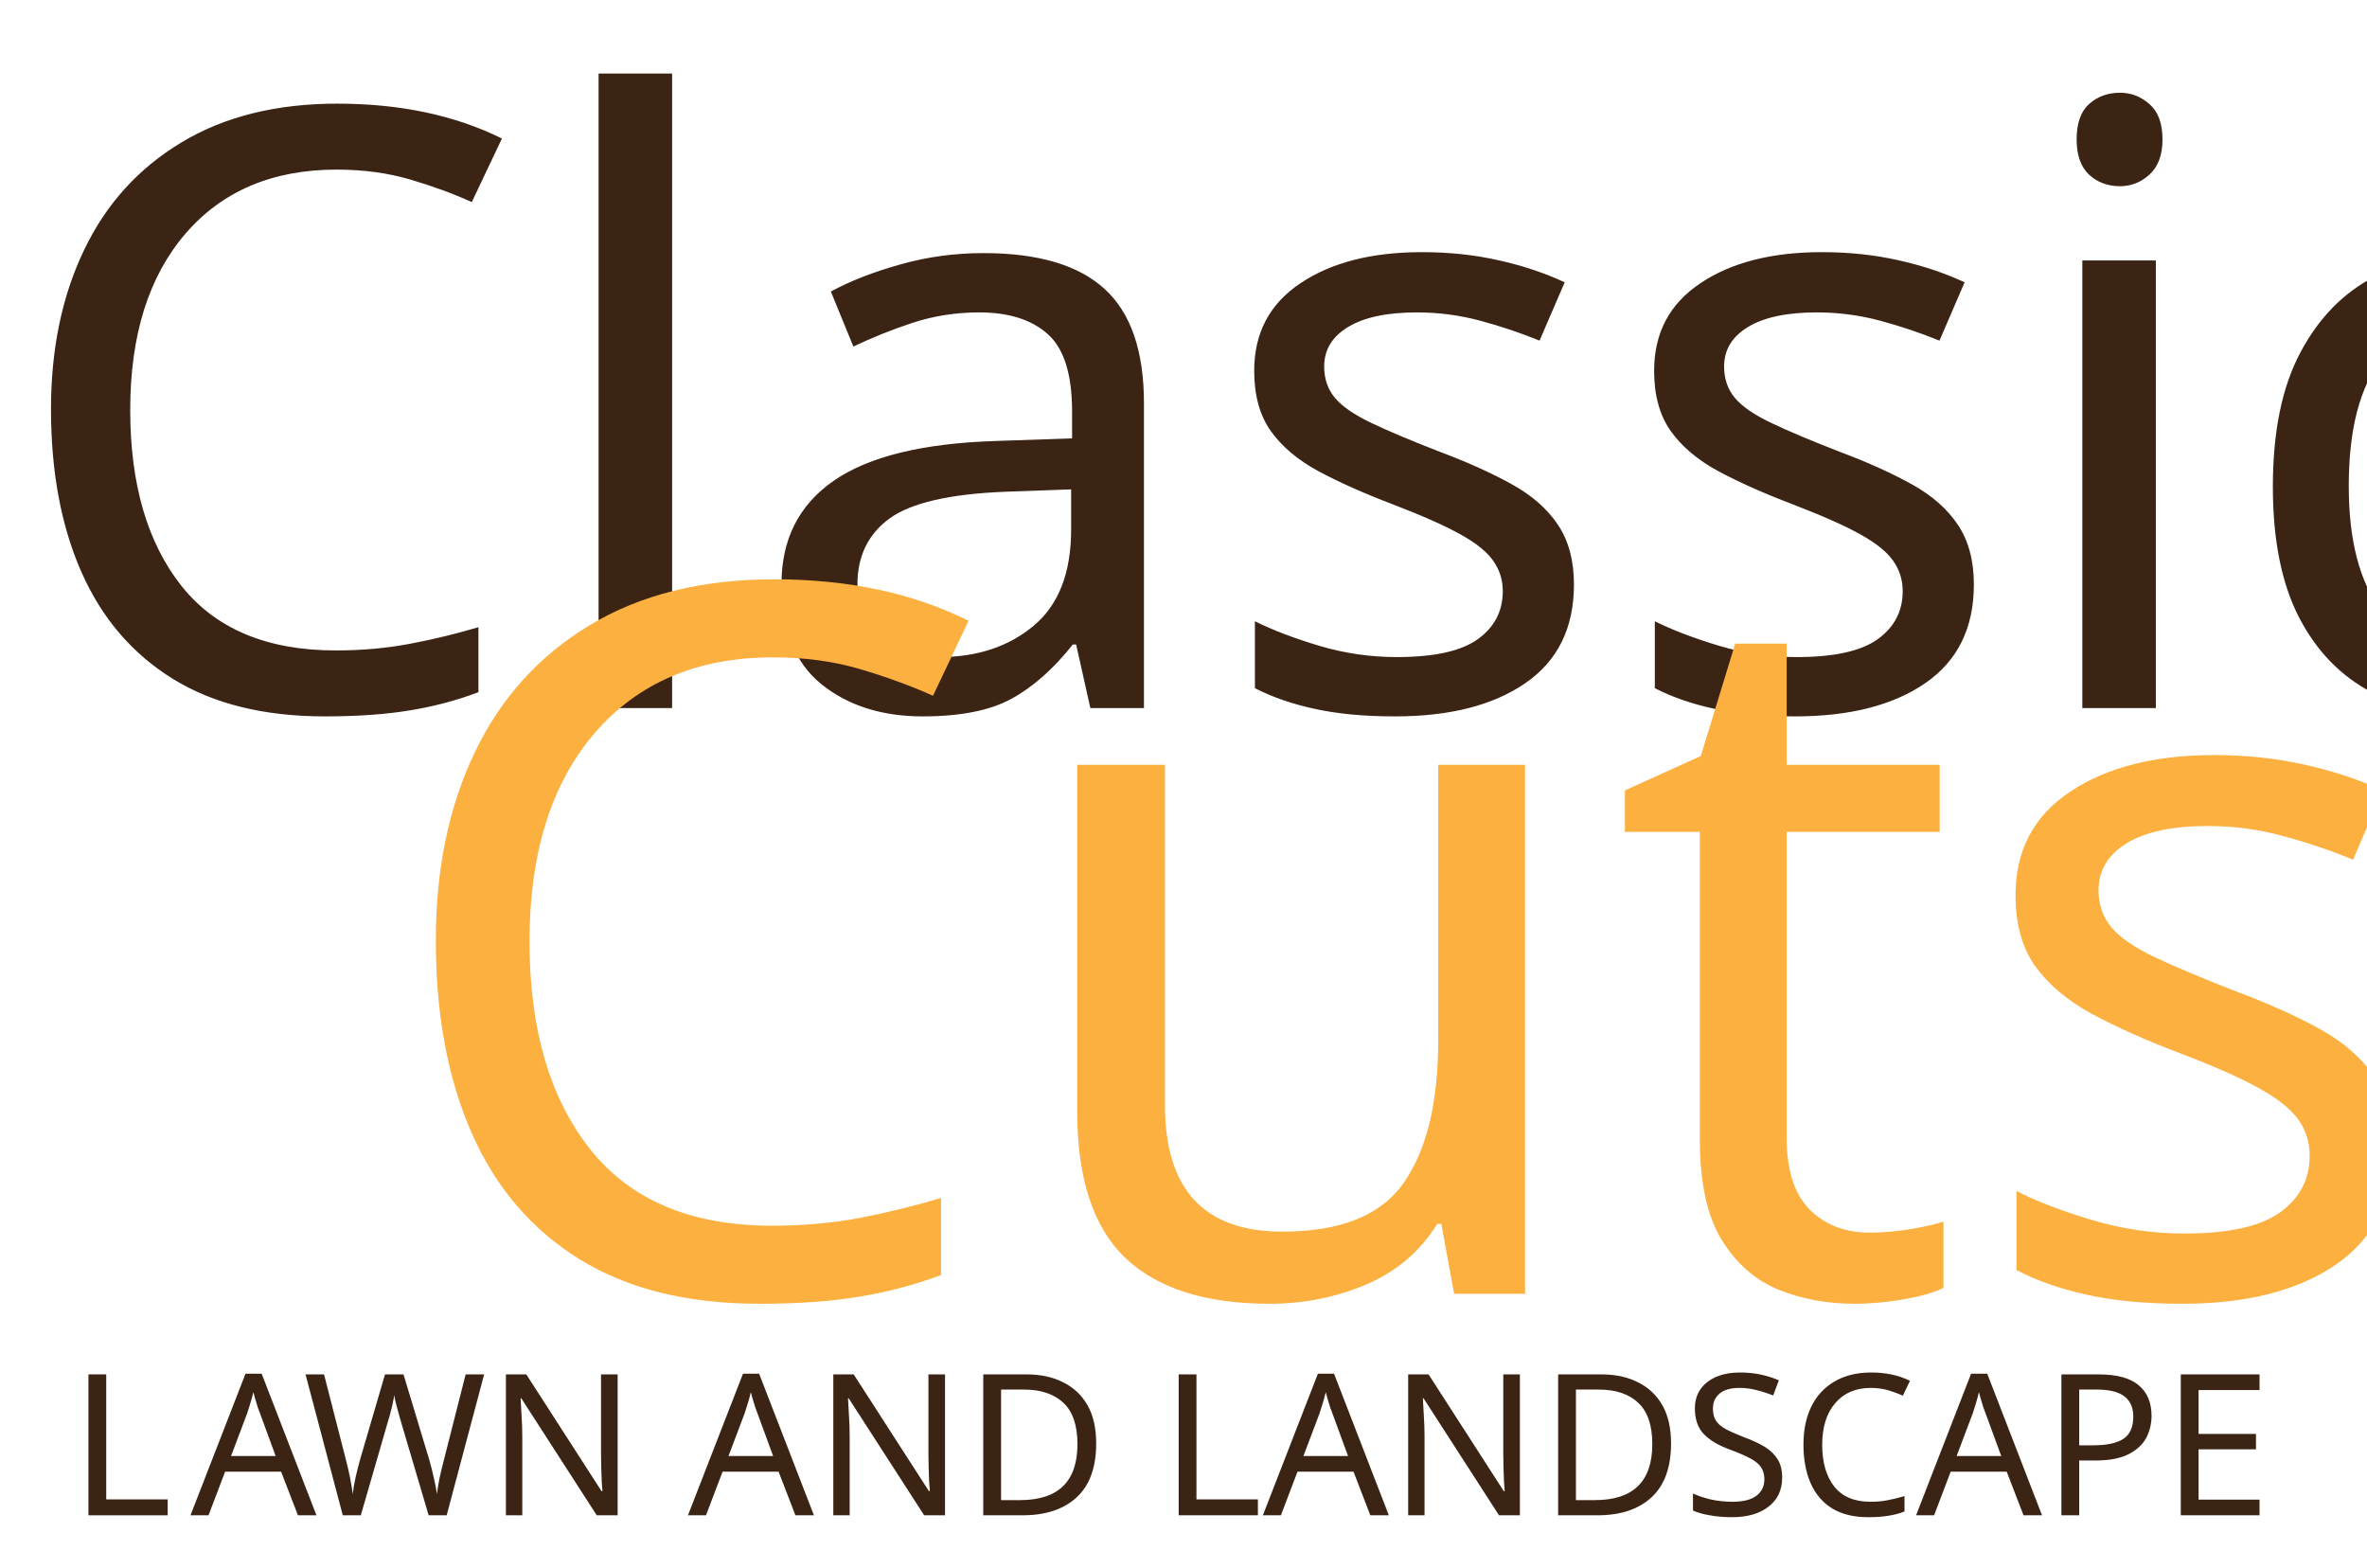
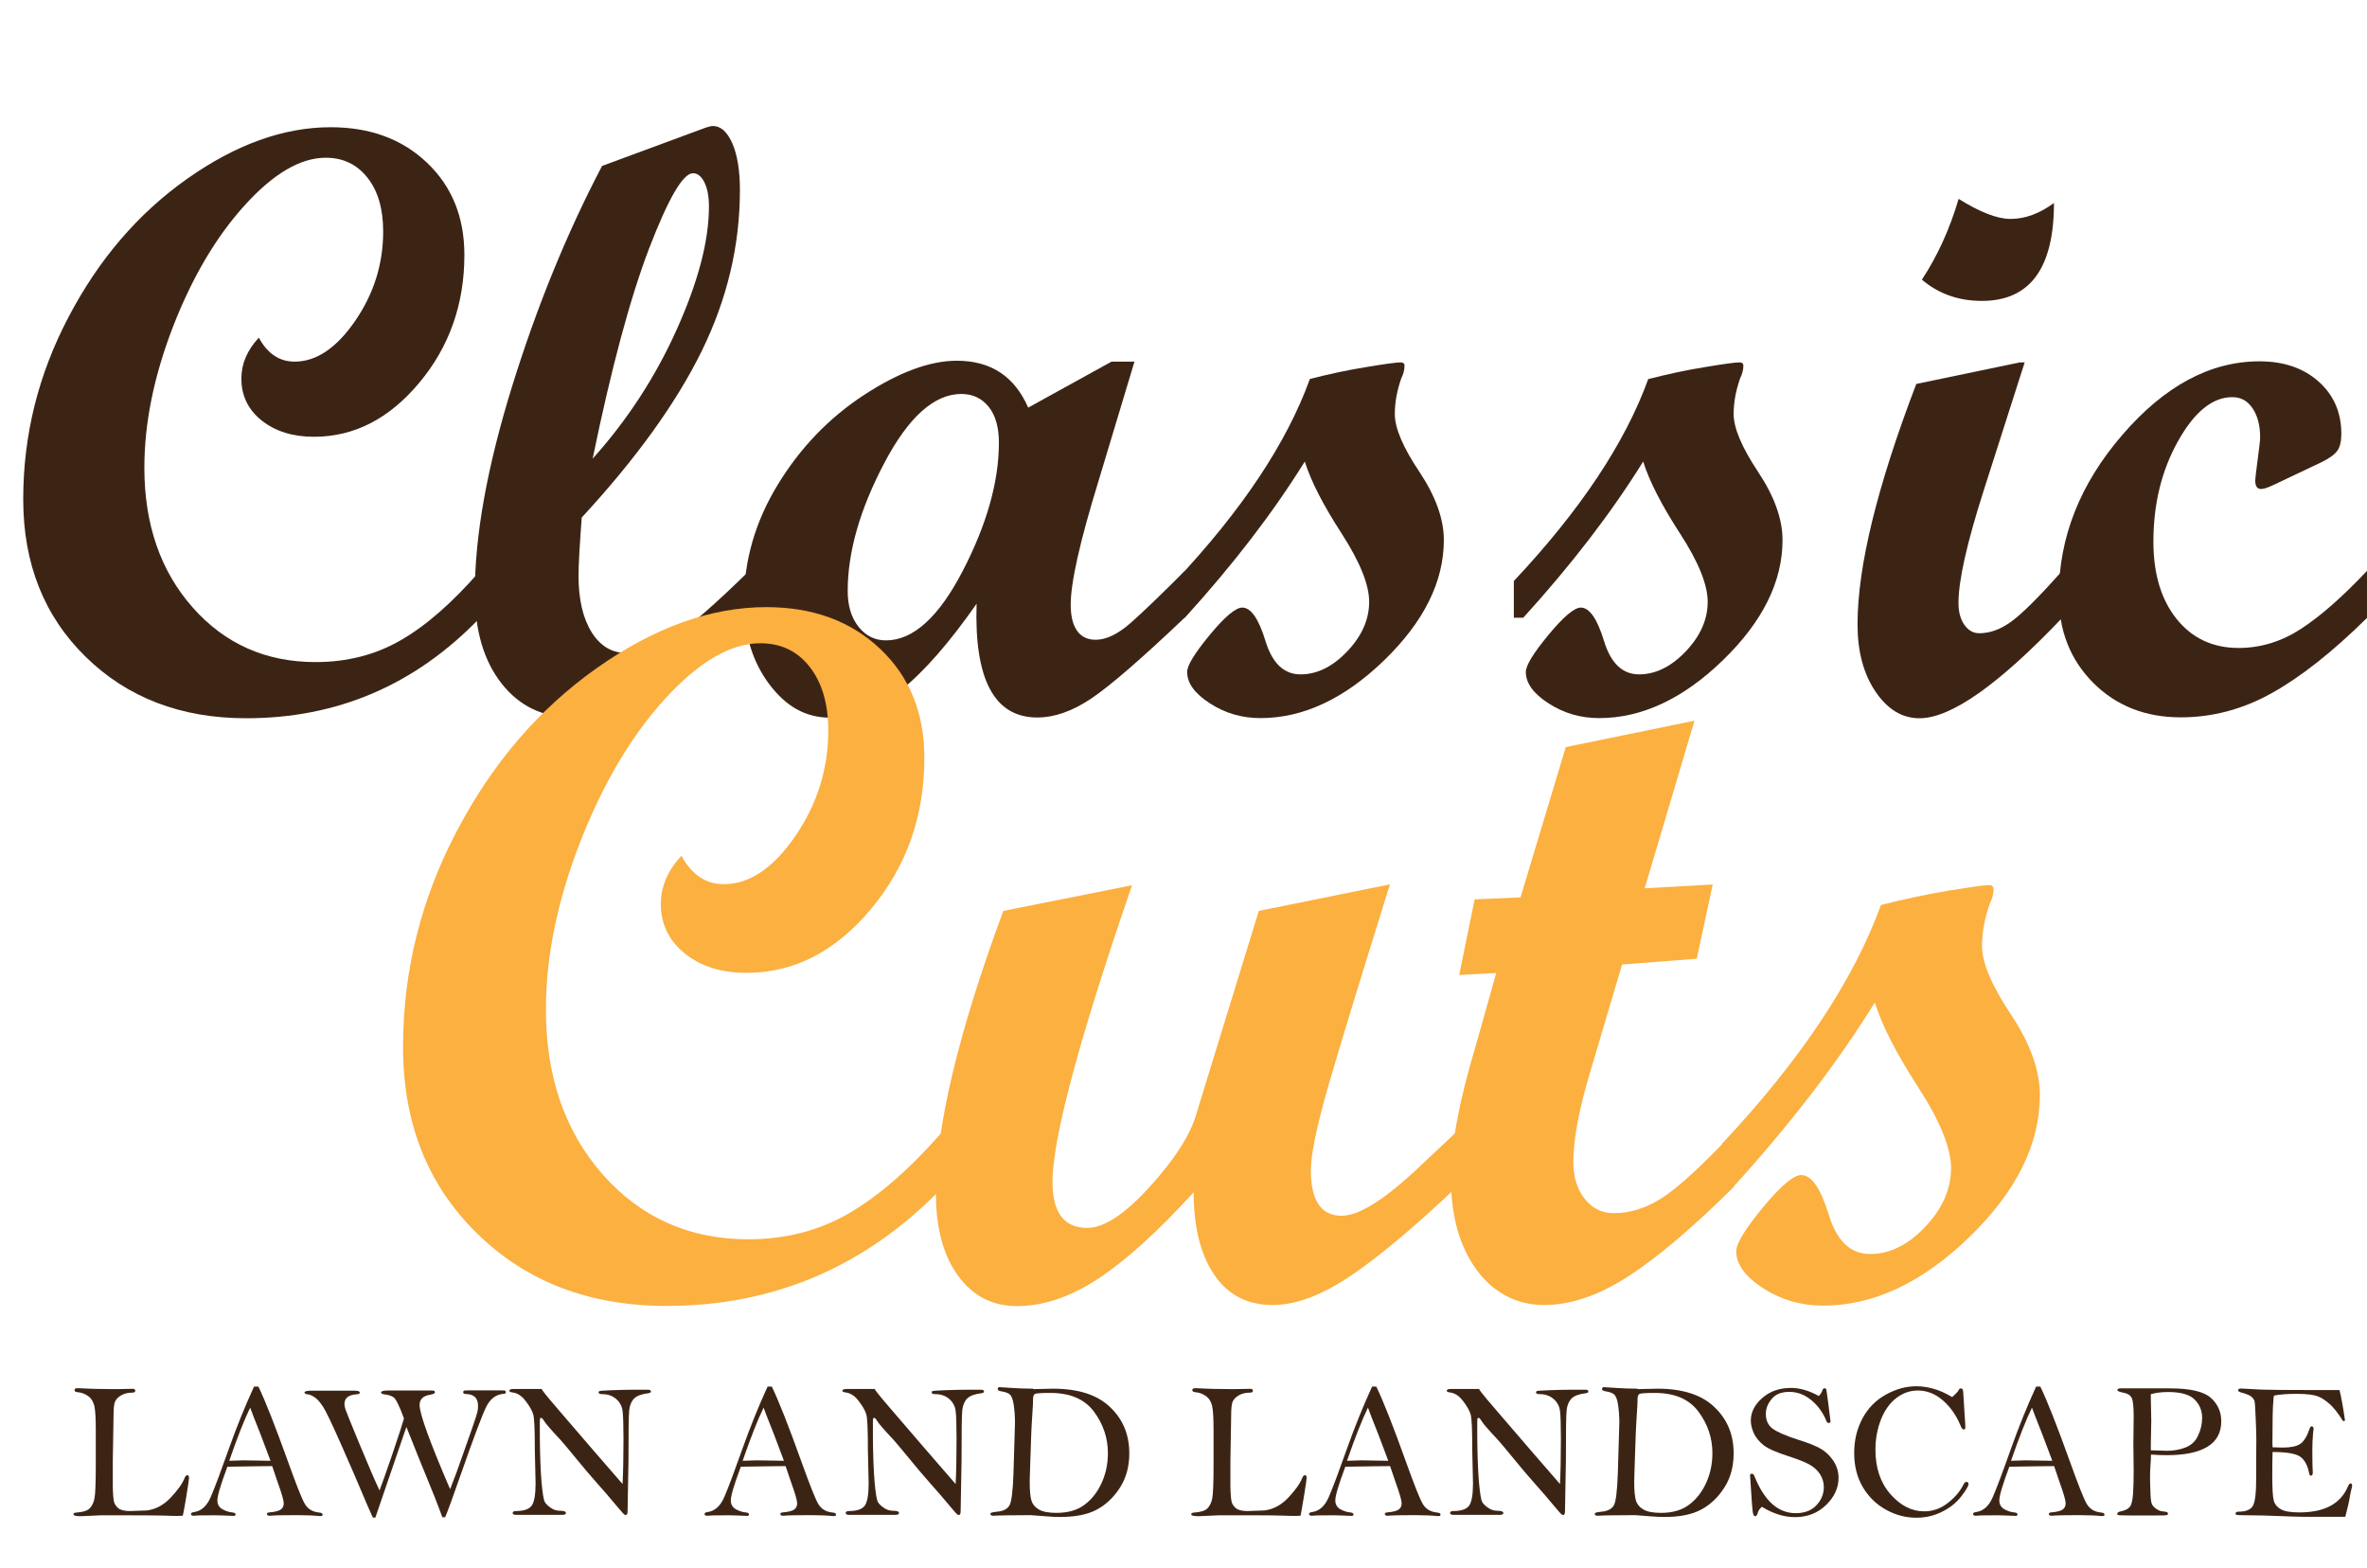
<svg xmlns="http://www.w3.org/2000/svg" id="Layer_1" data-name="Layer 1" viewBox="0 0 155.92 103.27">
  <defs>
    <style>
      .cls-1 {
-         font-size: 55px;
-       }
- 
-       .cls-1, .cls-2 {
        fill: #3c2415;
      }

-       .cls-1, .cls-3 {
-         font-family: ScriptMTBold, 'Script MT Bold';
-       }
- 
      .cls-2 {
-         font-family: BellMT, 'Bell MT';
-         font-size: 13px;
-       }
- 
-       .cls-3 {
        fill: #fbb040;
-         font-size: 65px;
-       }
- 
-       .cls-4 {
-         letter-spacing: -.12em;
      }
    </style>
  </defs>
-   <text class="cls-1" transform="translate(0 46.64)">
-     <tspan x="0" y="0">Classic</tspan>
-   </text>
-   <text class="cls-3" transform="translate(24.74 85.22)">
-     <tspan x="0" y="0">Cuts</tspan>
-   </text>
-   <text class="cls-2" transform="translate(4.56 99.81)">
-     <tspan x="0" y="0">L</tspan>
-     <tspan class="cls-4" x="7.99" y="0">A</tspan>
-     <tspan x="15.41" y="0">WN AND LANDSCAPE</tspan>
-   </text>
+   <g>
+     <path class="cls-1" d="M31.58,40.73c-4.24,4.39-9.36,6.58-15.36,6.58-4.3,0-7.82-1.35-10.57-4.04-2.75-2.69-4.12-6.15-4.12-10.38s.99-8.21,2.98-12c1.99-3.8,4.59-6.83,7.8-9.1,3.21-2.27,6.37-3.41,9.47-3.41,2.6,0,4.71.78,6.35,2.34,1.64,1.56,2.46,3.58,2.46,6.07,0,3.24-.99,6.05-2.97,8.42-1.98,2.37-4.29,3.56-6.94,3.56-1.4,0-2.54-.36-3.44-1.07-.9-.72-1.34-1.64-1.34-2.77,0-.97.38-1.86,1.15-2.69.57,1.06,1.36,1.58,2.36,1.58,1.43,0,2.76-.9,3.99-2.69,1.23-1.79,1.84-3.75,1.84-5.88,0-1.49-.34-2.67-1.03-3.54-.69-.88-1.61-1.32-2.75-1.32-1.67,0-3.44,1.04-5.33,3.12-1.89,2.08-3.46,4.74-4.73,8-1.26,3.26-1.89,6.36-1.89,9.29,0,3.74,1.06,6.81,3.18,9.21,2.12,2.4,4.82,3.6,8.1,3.6,2.08,0,3.95-.48,5.61-1.44,1.67-.96,3.39-2.47,5.18-4.52v3.09Z" />
+     <path class="cls-1" d="M49.33,40.7c-2.44,2.24-4.57,3.89-6.41,4.95-1.83,1.07-3.58,1.6-5.25,1.6-1.92,0-3.46-.74-4.63-2.23-1.17-1.49-1.76-3.48-1.76-5.99,0-3.76.81-8.27,2.44-13.54,1.63-5.26,3.61-10.12,5.94-14.56l6.82-2.52c.21-.07.38-.11.48-.11.52,0,.94.38,1.28,1.14.33.76.5,1.79.5,3.08,0,3.65-.84,7.19-2.52,10.61-1.68,3.42-4.31,7.07-7.9,10.96-.14,1.86-.21,3.14-.21,3.84,0,1.56.29,2.79.86,3.71.57.91,1.33,1.37,2.28,1.37s2-.35,3.09-1.05c1.09-.7,2.76-2.15,5-4.35v3.09ZM39.05,30.2c2.27-2.53,4.12-5.36,5.53-8.5,1.41-3.14,2.12-5.84,2.12-8.09,0-.66-.1-1.2-.3-1.6-.2-.4-.45-.6-.75-.6-.66,0-1.62,1.65-2.89,4.95-1.26,3.3-2.5,7.92-3.72,13.85Z" />
+     <path class="cls-1" d="M78.02,40.7c-2.86,2.72-4.91,4.49-6.15,5.32s-2.42,1.24-3.54,1.24c-2.83,0-4.16-2.5-4-7.49-1.79,2.56-3.44,4.45-4.96,5.67-1.51,1.22-3.07,1.83-4.69,1.83s-2.91-.74-4.02-2.22c-1.1-1.48-1.65-3.29-1.65-5.44,0-2.69.74-5.25,2.22-7.68,1.48-2.43,3.37-4.4,5.68-5.91s4.35-2.26,6.12-2.26c2.24,0,3.8,1.03,4.7,3.09l5.49-3.03h1.51l-2.37,7.87c-1.22,3.96-1.83,6.67-1.83,8.14s.55,2.31,1.64,2.31c.7,0,1.47-.37,2.31-1.11.84-.74,2.02-1.88,3.54-3.4v3.09ZM58.36,42.18c1.79,0,3.48-1.53,5.06-4.58,1.58-3.05,2.38-5.87,2.38-8.45,0-1-.22-1.79-.67-2.35-.45-.56-1.05-.85-1.8-.85-1.79,0-3.49,1.52-5.09,4.57-1.6,3.04-2.4,5.85-2.4,8.41,0,.97.24,1.75.71,2.35.47.6,1.08.9,1.81.9Z" />
+     <path class="cls-1" d="M86.26,24.97c1.23-.32,2.48-.59,3.73-.79,1.25-.21,2.01-.31,2.26-.31.18,0,.27.07.27.21,0,.27-.07.55-.21.83-.29.82-.43,1.61-.43,2.36,0,.93.54,2.2,1.62,3.81,1.07,1.61,1.61,3.11,1.61,4.49,0,2.74-1.31,5.38-3.93,7.92-2.62,2.54-5.34,3.81-8.15,3.81-1.22,0-2.33-.32-3.33-.97s-1.5-1.33-1.5-2.07c0-.43.5-1.24,1.49-2.44.99-1.2,1.71-1.8,2.14-1.8.57,0,1.08.73,1.53,2.2.45,1.47,1.22,2.2,2.31,2.2s2.12-.51,3.08-1.52c.96-1.01,1.44-2.1,1.44-3.26,0-1.13-.61-2.63-1.82-4.51-1.22-1.88-2.02-3.45-2.42-4.73-2.08,3.35-4.71,6.78-7.9,10.29h-.62v-2.42c4.39-4.67,7.34-9.11,8.86-13.32Z" />
+     <path class="cls-1" d="M108.58,24.97c1.24-.32,2.48-.59,3.73-.79,1.25-.21,2-.31,2.26-.31.18,0,.27.07.27.21,0,.27-.07.55-.21.83-.29.82-.43,1.61-.43,2.36,0,.93.54,2.2,1.61,3.81,1.07,1.61,1.61,3.11,1.61,4.49,0,2.74-1.31,5.38-3.93,7.92-2.62,2.54-5.34,3.81-8.15,3.81-1.22,0-2.33-.32-3.33-.97-1-.64-1.5-1.33-1.5-2.07,0-.43.5-1.24,1.49-2.44.99-1.2,1.71-1.8,2.13-1.8.57,0,1.08.73,1.53,2.2.45,1.47,1.22,2.2,2.31,2.2s2.12-.51,3.08-1.52c.96-1.01,1.44-2.1,1.44-3.26,0-1.13-.61-2.63-1.83-4.51s-2.02-3.45-2.42-4.73c-2.08,3.35-4.71,6.78-7.9,10.29h-.62v-2.42c4.39-4.67,7.34-9.11,8.86-13.32Z" />
+     <path class="cls-1" d="M135.84,40.7c-4.19,4.4-7.32,6.61-9.4,6.61-1.15,0-2.11-.59-2.9-1.76-.79-1.17-1.18-2.65-1.18-4.42,0-3.81,1.29-9.09,3.87-15.84l6.82-1.42h.32l-2.69,8.41c-1.11,3.47-1.67,5.95-1.67,7.44,0,.59.13,1.07.39,1.44.26.37.59.55.98.55.7,0,1.4-.25,2.11-.77.71-.51,1.82-1.62,3.34-3.32v3.09ZM135.3,13.37c0,4.3-1.58,6.45-4.75,6.45-1.54,0-2.86-.47-3.95-1.4,1.04-1.58,1.84-3.35,2.42-5.32,1.41.88,2.55,1.32,3.41,1.32.97,0,1.92-.35,2.87-1.05Z" />
+     <path class="cls-1" d="M155.92,40.7c-2.29,2.26-4.39,3.91-6.3,4.97-1.91,1.06-3.9,1.58-5.97,1.58-2.33,0-4.25-.76-5.76-2.27-1.51-1.51-2.27-3.43-2.27-5.76,0-3.81,1.39-7.34,4.18-10.57,2.78-3.23,5.8-4.85,9.04-4.85,1.59,0,2.89.44,3.89,1.33,1,.89,1.5,2.04,1.5,3.45,0,.5-.09.88-.28,1.13-.19.25-.54.5-1.06.75l-3.12,1.48c-.38.18-.65.27-.83.27-.25,0-.38-.18-.38-.54,0-.14.05-.61.16-1.41.11-.8.16-1.28.16-1.46,0-.79-.17-1.42-.5-1.91s-.77-.73-1.33-.73c-1.31,0-2.5.97-3.58,2.9-1.08,1.93-1.62,4.14-1.62,6.61,0,2.13.51,3.83,1.53,5.1,1.02,1.27,2.38,1.91,4.08,1.91,1.45,0,2.82-.42,4.1-1.25,1.28-.83,2.74-2.11,4.36-3.83v3.09Z" />
+   </g>
+   <g>
+     <path class="cls-2" d="M62.06,78.24c-5.01,5.18-11.07,7.78-18.15,7.78-5.08,0-9.24-1.59-12.49-4.78-3.25-3.18-4.87-7.27-4.87-12.27s1.17-9.7,3.52-14.19,5.42-8.07,9.22-10.76c3.8-2.69,7.53-4.03,11.19-4.03,3.07,0,5.57.92,7.51,2.76,1.94,1.84,2.9,4.23,2.9,7.17,0,3.83-1.17,7.15-3.51,9.95s-5.07,4.21-8.2,4.21c-1.65,0-3-.42-4.06-1.27-1.06-.85-1.59-1.94-1.59-3.27,0-1.14.45-2.2,1.36-3.17.68,1.25,1.61,1.87,2.79,1.87,1.69,0,3.26-1.06,4.71-3.17,1.45-2.12,2.17-4.43,2.17-6.95,0-1.76-.41-3.15-1.22-4.19-.81-1.04-1.9-1.56-3.25-1.56-1.97,0-4.07,1.23-6.3,3.68-2.23,2.45-4.09,5.61-5.59,9.46-1.49,3.85-2.24,7.51-2.24,10.98,0,4.42,1.25,8.05,3.76,10.89,2.51,2.83,5.7,4.25,9.57,4.25,2.45,0,4.67-.57,6.63-1.71s4.01-2.92,6.13-5.34v3.65Z" />
+     <path class="cls-2" d="M95.93,78.21c-2.79,2.64-5.13,4.6-7.01,5.86s-3.58,1.89-5.08,1.89c-1.67,0-2.96-.67-3.86-2-.9-1.33-1.35-3.14-1.35-5.43-2.33,2.56-4.41,4.45-6.25,5.67s-3.64,1.83-5.4,1.83c-1.61,0-2.9-.67-3.87-2-.97-1.33-1.46-3.14-1.46-5.43,0-4.4,1.48-10.6,4.44-18.6l8.48-1.69c-3.49,10.14-5.23,16.65-5.24,19.53,0,2.03.76,3.04,2.29,3.04,1.1,0,2.46-.89,4.09-2.68,1.63-1.79,2.64-3.35,3.05-4.68l4.16-13.52,8.64-1.75c-1.99,6.37-3.36,10.84-4.1,13.42-.74,2.58-1.11,4.39-1.11,5.43,0,1.99.68,2.98,2.03,2.98,1.1,0,2.73-1,4.89-3.01l2.67-2.51v3.65Z" />
+     <path class="cls-2" d="M114.18,78.21c-2.67,2.64-4.97,4.6-6.92,5.86-1.95,1.26-3.8,1.89-5.55,1.89s-3.3-.77-4.43-2.3c-1.13-1.53-1.7-3.55-1.7-6.05,0-2.2.54-5.11,1.63-8.72l1.35-4.8-2.44.13,1.02-4.98,3.02-.13,2.98-9.9,8.48-1.74-3.28,11.04,4.48-.25-1.05,4.89-4.92.38-2.11,7.11c-.74,2.47-1.1,4.44-1.1,5.9,0,1,.25,1.8.75,2.43s1.14.94,1.92.94c1.08,0,2.15-.34,3.21-1.03s2.62-2.12,4.67-4.3v3.65Z" />
+     <path class="cls-2" d="M123.92,59.61c1.46-.38,2.93-.69,4.41-.94,1.48-.24,2.37-.37,2.67-.37.21,0,.32.08.32.25,0,.32-.08.64-.25.98-.34.97-.51,1.9-.51,2.79,0,1.1.64,2.6,1.91,4.51s1.9,3.67,1.9,5.3c0,3.24-1.55,6.36-4.65,9.36s-6.31,4.51-9.63,4.51c-1.44,0-2.75-.38-3.94-1.14-1.18-.76-1.78-1.58-1.78-2.44,0-.51.59-1.47,1.76-2.89,1.17-1.42,2.02-2.13,2.52-2.13.68,0,1.28.87,1.81,2.6.53,1.74,1.44,2.6,2.73,2.6s2.5-.6,3.63-1.79c1.13-1.2,1.7-2.48,1.7-3.86,0-1.33-.72-3.11-2.16-5.33-1.44-2.22-2.39-4.08-2.86-5.59-2.45,3.96-5.56,8.01-9.33,12.16h-.73v-2.86c5.18-5.52,8.67-10.77,10.47-15.74Z" />
+   </g>
+   <g>
+     <path class="cls-1" d="M12.03,99.84c-.21,0-.33.01-.36.01-.16,0-.44,0-.85-.02-.41-.01-1.26-.02-2.56-.02h-1.61c-.06,0-.28.01-.65.03-.37.02-.6.03-.68.03-.32,0-.48-.04-.48-.13,0-.07.06-.1.19-.11.41-.03.7-.11.86-.26s.27-.37.33-.65.09-1.04.09-2.28v-2.27c0-.74-.03-1.25-.09-1.54-.07-.29-.2-.52-.41-.67-.21-.15-.44-.24-.7-.26-.14-.01-.2-.06-.2-.14s.06-.12.18-.12c.03,0,.08,0,.17,0,.67.04,1.46.06,2.36.06l1.12-.02c.11,0,.17.04.17.13,0,.08-.06.12-.18.12-.3,0-.55.06-.75.18-.2.12-.33.25-.4.41-.07.15-.1.46-.1.9l-.05,3v1.68c.01.52.04.86.08,1.02.04.16.14.3.28.42s.39.19.76.19c.03,0,.41-.01,1.14-.04.58-.08,1.1-.36,1.56-.85.46-.49.77-.92.92-1.31.05-.11.1-.16.17-.16.07,0,.11.05.11.15,0,.12-.06.54-.18,1.27-.12.73-.2,1.15-.23,1.25Z" />
+     <path class="cls-1" d="M16.73,91.33h.29c.47.97,1.12,2.63,1.96,4.97.54,1.5.9,2.42,1.1,2.76s.52.53.96.57c.14.01.21.06.21.14,0,.06-.04.09-.11.09h-.09c-.39-.04-.88-.06-1.49-.06-.92,0-1.52.01-1.78.04-.13,0-.2-.04-.2-.12,0-.05.05-.09.15-.1.36-.03.61-.09.75-.18.14-.09.21-.23.21-.42s-.13-.64-.39-1.36l-.37-1.09c-.22,0-1.2.01-2.95.04-.44,1.17-.66,1.91-.66,2.22,0,.26.11.45.33.58.22.12.43.19.64.21.16.01.23.06.23.14,0,.03-.03.06-.08.09-.68-.03-1.09-.04-1.23-.04-.71,0-1.19,0-1.43.03-.14,0-.2-.04-.2-.11,0-.07.06-.11.18-.13.49-.06.86-.39,1.12-.99s.66-1.67,1.21-3.22c.5-1.41,1.05-2.76,1.64-4.05ZM16.48,92.72c-.39.8-.85,1.97-1.38,3.5.44-.02.75-.03.94-.03l1.78.03c-.16-.44-.38-1.02-.66-1.75-.35-.87-.57-1.45-.68-1.75Z" />
+     <path class="cls-1" d="M24.75,99.96h-.19c-.2-.44-.44-.98-.71-1.63-.27-.65-.72-1.69-1.36-3.14-.64-1.45-1.05-2.31-1.25-2.59-.19-.28-.37-.48-.54-.58-.17-.11-.31-.17-.44-.18-.13-.01-.2-.05-.2-.12,0-.08.16-.12.48-.12h2.77c.26,0,.39.04.39.12s-.06.11-.19.12c-.55.03-.82.25-.82.64,0,.09.02.21.07.36.05.15.35.9.91,2.25.56,1.35,1,2.38,1.33,3.08.13-.33.41-1.12.84-2.37.43-1.26.68-2.04.77-2.37-.3-.82-.53-1.28-.67-1.38-.14-.1-.33-.17-.58-.2-.17-.02-.26-.06-.26-.13,0-.08.15-.13.46-.13h2.72c.17,0,.27,0,.31.02s.06.05.06.11-.11.11-.32.15c-.46.07-.69.3-.69.67,0,.59.67,2.44,2.01,5.55.27-.68.53-1.38.78-2.11l.68-1.93c.2-.57.31-.92.34-1.06s.04-.27.04-.39c0-.51-.27-.77-.8-.78-.12,0-.18-.04-.18-.12,0-.05.02-.08.06-.1.04-.01.15-.02.32-.02h1.54c.46,0,.72,0,.79.01.06,0,.1.05.1.12,0,.06-.05.1-.15.1-.46.03-.83.29-1.09.76-.26.47-.85,2.04-1.78,4.7-.49,1.4-.81,2.29-.98,2.67h-.18c-.34-.93-.68-1.78-1-2.55-.32-.77-.78-1.91-1.37-3.4l-2.04,5.96Z" />
+     <path class="cls-1" d="M35.7,91.54c.25.34.69.87,1.32,1.59l2.03,2.36,1.96,2.26c.04-.77.06-1.76.06-2.98,0-.92-.02-1.53-.06-1.84-.04-.31-.18-.57-.42-.78s-.55-.32-.91-.32c-.17,0-.25-.04-.25-.11,0-.04.02-.07.05-.09.04-.02.32-.04.85-.06.53-.02.98-.03,1.35-.03h.86s.14,0,.14,0c.13,0,.2.04.2.11,0,.07-.06.1-.17.12-.43.05-.74.16-.92.33s-.3.43-.34.76-.05,1.44-.05,3.33l-.06,3.35c0,.17-.04.25-.12.25-.02,0-.05,0-.09-.03-.04-.02-.23-.23-.57-.64s-.76-.9-1.27-1.47c-.5-.57-.9-1.04-1.18-1.39-.63-.77-1.03-1.24-1.19-1.42-.61-.65-.98-1.07-1.09-1.26-.07-.13-.14-.19-.2-.19-.05,0-.07.08-.07.25v.98c.01,1.25.05,2.24.11,2.99.07.75.14,1.18.21,1.31s.2.26.39.39c.18.13.38.2.59.2.28,0,.42.05.42.15,0,.08-.08.12-.24.12h-3.05c-.14,0-.22-.04-.22-.12,0-.08.07-.13.21-.13.52,0,.87-.12,1.04-.35.17-.23.26-.72.26-1.47l-.05-2.23c0-1.32-.03-2.09-.11-2.33-.07-.24-.23-.52-.49-.86-.25-.34-.54-.53-.86-.57-.14-.02-.22-.05-.22-.11,0-.08.09-.12.28-.12h1.87Z" />
+     <path class="cls-1" d="M50.55,91.33h.29c.47.97,1.12,2.63,1.96,4.97.54,1.5.9,2.42,1.1,2.76.2.34.52.53.96.57.14.01.21.06.21.14,0,.06-.04.09-.11.09h-.09c-.39-.04-.88-.06-1.49-.06-.92,0-1.51.01-1.78.04-.13,0-.2-.04-.2-.12,0-.05.05-.09.15-.1.36-.03.61-.09.75-.18s.21-.23.21-.42-.13-.64-.39-1.36l-.37-1.09c-.22,0-1.2.01-2.95.04-.44,1.17-.66,1.91-.66,2.22,0,.26.11.45.33.58.22.12.43.19.64.21.16.01.23.06.23.14,0,.03-.03.06-.08.09-.68-.03-1.08-.04-1.22-.04-.71,0-1.19,0-1.43.03-.14,0-.2-.04-.2-.11,0-.07.06-.11.18-.13.49-.06.86-.39,1.12-.99s.66-1.67,1.21-3.22c.5-1.41,1.05-2.76,1.64-4.05ZM50.3,92.72c-.39.8-.85,1.97-1.38,3.5.44-.02.75-.03.94-.03l1.78.03c-.16-.44-.38-1.02-.66-1.75-.35-.87-.57-1.45-.68-1.75Z" />
+     <path class="cls-1" d="M57.64,91.54c.25.34.69.87,1.32,1.59l2.03,2.36,1.96,2.26c.04-.77.06-1.76.06-2.98,0-.92-.02-1.53-.06-1.84-.04-.31-.18-.57-.42-.78s-.55-.32-.91-.32c-.17,0-.25-.04-.25-.11,0-.04.02-.07.05-.09.04-.02.32-.04.85-.06.53-.02.98-.03,1.35-.03h.86s.14,0,.14,0c.13,0,.2.04.2.11,0,.07-.06.1-.17.12-.43.05-.74.16-.92.33s-.3.43-.34.76-.05,1.44-.05,3.33l-.06,3.35c0,.17-.04.25-.12.25-.02,0-.05,0-.09-.03-.04-.02-.23-.23-.57-.64s-.76-.9-1.27-1.47c-.5-.57-.9-1.04-1.18-1.39-.63-.77-1.03-1.24-1.19-1.42-.61-.65-.98-1.07-1.09-1.26-.07-.13-.14-.19-.2-.19-.05,0-.07.08-.07.25v.98c.01,1.25.05,2.24.11,2.99.07.75.14,1.18.21,1.31s.2.26.39.39c.18.13.38.2.59.2.28,0,.42.05.42.15,0,.08-.08.12-.24.12h-3.05c-.14,0-.22-.04-.22-.12,0-.08.07-.13.21-.13.52,0,.87-.12,1.04-.35.17-.23.26-.72.26-1.47l-.05-2.23c0-1.32-.03-2.09-.11-2.33-.07-.24-.23-.52-.49-.86-.25-.34-.54-.53-.86-.57-.14-.02-.22-.05-.22-.11,0-.08.09-.12.28-.12h1.87Z" />
+     <path class="cls-1" d="M68.06,91.5l1.31-.03c1.65,0,2.91.4,3.75,1.21.85.8,1.27,1.82,1.27,3.04,0,.87-.2,1.62-.61,2.26-.41.64-.91,1.12-1.52,1.45s-1.42.49-2.44.49c-.23,0-.52-.01-.87-.04-.63-.05-.98-.08-1.05-.08-1.39,0-2.21.02-2.45.04-.14,0-.21-.04-.21-.11,0-.05.03-.08.08-.1s.21-.04.47-.07c.34-.05.58-.18.71-.41s.22-.92.26-2.1l.1-3.36c0-.39-.03-.77-.08-1.13s-.14-.59-.25-.7c-.11-.1-.29-.17-.54-.21-.18-.03-.27-.07-.27-.15,0-.09.04-.13.13-.13s.34.02.78.05.91.05,1.42.05ZM67.83,97.63c0,.56.04.96.11,1.2s.23.44.48.59.63.23,1.17.23c.77,0,1.39-.18,1.87-.55.48-.36.85-.85,1.12-1.45.27-.6.4-1.25.4-1.93,0-1.01-.31-1.92-.92-2.74s-1.57-1.23-2.86-1.23c-.58,0-.91.02-1.01.06-.09.04-.14.15-.14.34,0,.16-.01.46-.04.88-.04.62-.07,1.1-.08,1.45l-.06,1.75c-.03.82-.04,1.29-.04,1.4Z" />
+     <path class="cls-1" d="M85.66,99.84c-.21,0-.33.01-.36.01-.16,0-.44,0-.85-.02s-1.26-.02-2.56-.02h-1.61c-.06,0-.28.01-.65.03-.37.02-.6.03-.68.03-.32,0-.48-.04-.48-.13,0-.07.06-.1.19-.11.41-.03.7-.11.86-.26.16-.15.27-.37.33-.65s.09-1.04.09-2.28v-2.27c0-.74-.03-1.25-.09-1.54s-.2-.52-.41-.67c-.21-.15-.44-.24-.7-.26-.14-.01-.2-.06-.2-.14s.06-.12.18-.12c.03,0,.08,0,.16,0,.67.04,1.46.06,2.36.06l1.12-.02c.12,0,.17.04.17.13,0,.08-.06.12-.18.12-.3,0-.55.06-.75.18-.2.12-.33.25-.4.41s-.1.46-.1.9l-.05,3v1.68c.01.52.04.86.08,1.02.04.16.14.3.28.42s.39.19.76.19c.03,0,.41-.01,1.14-.04.58-.08,1.1-.36,1.56-.85.46-.49.77-.92.92-1.31.05-.11.1-.16.17-.16.07,0,.11.05.11.15,0,.12-.06.54-.18,1.27-.12.73-.2,1.15-.22,1.25Z" />
+     <path class="cls-1" d="M90.37,91.33h.29c.47.97,1.12,2.63,1.96,4.97.54,1.5.9,2.42,1.1,2.76.2.34.52.53.96.57.14.01.21.06.21.14,0,.06-.04.09-.11.09h-.09c-.39-.04-.88-.06-1.49-.06-.92,0-1.51.01-1.78.04-.13,0-.2-.04-.2-.12,0-.05.05-.09.15-.1.36-.03.61-.09.75-.18s.21-.23.21-.42-.13-.64-.39-1.36l-.37-1.09c-.22,0-1.2.01-2.95.04-.44,1.17-.66,1.91-.66,2.22,0,.26.11.45.33.58.22.12.43.19.64.21.16.01.23.06.23.14,0,.03-.03.06-.08.09-.68-.03-1.08-.04-1.22-.04-.71,0-1.19,0-1.43.03-.14,0-.2-.04-.2-.11,0-.07.06-.11.18-.13.49-.06.86-.39,1.12-.99s.66-1.67,1.21-3.22c.5-1.41,1.05-2.76,1.64-4.05ZM90.11,92.72c-.39.8-.85,1.97-1.38,3.5.44-.02.75-.03.94-.03l1.78.03c-.16-.44-.38-1.02-.66-1.75-.35-.87-.57-1.45-.68-1.75Z" />
+     <path class="cls-1" d="M97.45,91.54c.25.34.69.87,1.32,1.59l2.03,2.36,1.96,2.26c.04-.77.06-1.76.06-2.98,0-.92-.02-1.53-.06-1.84-.04-.31-.18-.57-.42-.78s-.55-.32-.91-.32c-.17,0-.25-.04-.25-.11,0-.04.02-.07.05-.09.04-.02.32-.04.85-.06.53-.02.98-.03,1.35-.03h.86s.14,0,.14,0c.13,0,.2.04.2.11,0,.07-.06.1-.17.12-.43.05-.74.16-.92.33s-.3.43-.34.76-.05,1.44-.05,3.33l-.06,3.35c0,.17-.04.25-.12.25-.02,0-.05,0-.09-.03-.04-.02-.23-.23-.57-.64s-.76-.9-1.27-1.47c-.5-.57-.9-1.04-1.18-1.39-.63-.77-1.03-1.24-1.19-1.42-.61-.65-.98-1.07-1.09-1.26-.07-.13-.14-.19-.2-.19-.05,0-.07.08-.07.25v.98c.01,1.25.05,2.24.11,2.99.07.75.14,1.18.21,1.31s.2.26.39.39c.18.13.38.2.59.2.28,0,.42.05.42.15,0,.08-.08.12-.24.12h-3.05c-.14,0-.22-.04-.22-.12,0-.08.07-.13.21-.13.52,0,.87-.12,1.04-.35.17-.23.26-.72.26-1.47l-.05-2.23c0-1.32-.03-2.09-.11-2.33-.07-.24-.23-.52-.49-.86-.25-.34-.54-.53-.86-.57-.14-.02-.22-.05-.22-.11,0-.08.09-.12.28-.12h1.87Z" />
+     <path class="cls-1" d="M107.87,91.5l1.31-.03c1.65,0,2.91.4,3.75,1.21.85.8,1.27,1.82,1.27,3.04,0,.87-.2,1.62-.61,2.26-.41.64-.91,1.12-1.52,1.45s-1.42.49-2.44.49c-.23,0-.52-.01-.87-.04-.63-.05-.98-.08-1.05-.08-1.39,0-2.21.02-2.45.04-.14,0-.21-.04-.21-.11,0-.05.03-.08.08-.1s.21-.04.47-.07c.34-.05.58-.18.71-.41s.22-.92.26-2.1l.1-3.36c0-.39-.03-.77-.08-1.13s-.14-.59-.25-.7c-.11-.1-.29-.17-.54-.21-.18-.03-.27-.07-.27-.15,0-.09.04-.13.13-.13s.34.02.78.05.91.05,1.42.05ZM107.65,97.63c0,.56.04.96.11,1.2s.23.44.48.59.63.23,1.17.23c.77,0,1.39-.18,1.87-.55.48-.36.85-.85,1.12-1.45.27-.6.4-1.25.4-1.93,0-1.01-.31-1.92-.92-2.74s-1.57-1.23-2.86-1.23c-.58,0-.91.02-1.01.06-.09.04-.14.15-.14.34,0,.16-.01.46-.04.88-.04.62-.07,1.1-.08,1.45l-.06,1.75c-.03.82-.04,1.29-.04,1.4Z" />
+     <path class="cls-1" d="M119.81,91.95c.11-.11.19-.23.23-.36.03-.1.08-.15.15-.15.03,0,.07.02.11.06.03.15.07.46.13.92l.15,1.19c0,.08-.05.12-.14.12-.05,0-.09-.04-.13-.13-.22-.55-.56-1.02-1-1.38-.44-.36-.92-.54-1.44-.54s-.9.15-1.16.46c-.26.31-.39.64-.39.98,0,.42.14.75.43.97s.87.48,1.75.76c.65.2,1.14.4,1.46.59.32.19.6.46.82.8.22.34.33.71.33,1.1,0,.67-.28,1.27-.83,1.8s-1.23.79-2.04.79c-.72,0-1.45-.23-2.18-.68-.14.12-.24.26-.28.42-.03.14-.09.2-.17.2-.07,0-.12-.09-.15-.26-.03-.17-.09-1-.18-2.46.02-.05.06-.08.13-.08.06,0,.11.05.15.14.65,1.64,1.56,2.46,2.73,2.46.58,0,1.03-.17,1.36-.52.33-.35.49-.75.49-1.2,0-.31-.09-.6-.26-.86s-.41-.47-.7-.63-.75-.34-1.37-.54c-.8-.26-1.35-.5-1.64-.73s-.5-.49-.64-.78c-.13-.29-.2-.57-.2-.84,0-.56.26-1.06.77-1.5s1.13-.65,1.88-.65c.28,0,.57.04.88.13s.63.22.96.41Z" />
+     <path class="cls-1" d="M128.6,92.02c.23-.21.37-.35.4-.42.04-.1.1-.15.18-.15.08,0,.13.08.14.23l.14,2.21c0,.13,0,.21-.02.23s-.04.04-.09.04c-.07,0-.14-.09-.21-.27-.28-.67-.67-1.23-1.17-1.66-.5-.43-1.05-.64-1.64-.64-.52,0-.99.17-1.42.5s-.77.81-1.01,1.42c-.24.62-.36,1.28-.36,1.98,0,1.2.33,2.18.99,2.93.66.75,1.4,1.13,2.22,1.13.55,0,1.06-.17,1.53-.53s.82-.76,1.05-1.22c.06-.13.13-.19.2-.19.09,0,.14.05.14.15,0,.12-.16.39-.48.81-.32.41-.74.75-1.27,1.01-.52.26-1.08.39-1.69.39-.71,0-1.38-.18-2.02-.54s-1.14-.86-1.51-1.49c-.37-.63-.56-1.38-.56-2.23s.18-1.59.54-2.27.87-1.2,1.53-1.57c.66-.37,1.33-.56,2.03-.56.37,0,.75.06,1.14.17s.79.29,1.19.53Z" />
+     <path class="cls-1" d="M134.11,91.33h.29c.47.97,1.12,2.63,1.96,4.97.54,1.5.9,2.42,1.1,2.76.2.34.52.53.96.57.14.01.21.06.21.14,0,.06-.04.09-.11.09h-.09c-.39-.04-.88-.06-1.49-.06-.92,0-1.51.01-1.78.04-.13,0-.2-.04-.2-.12,0-.05.05-.09.15-.1.36-.03.61-.09.75-.18s.21-.23.21-.42-.13-.64-.39-1.36l-.37-1.09c-.22,0-1.2.01-2.95.04-.44,1.17-.66,1.91-.66,2.22,0,.26.11.45.33.58.22.12.43.19.64.21.16.01.23.06.23.14,0,.03-.03.06-.08.09-.68-.03-1.08-.04-1.22-.04-.71,0-1.19,0-1.43.03-.14,0-.2-.04-.2-.11,0-.07.06-.11.18-.13.49-.06.86-.39,1.12-.99s.66-1.67,1.21-3.22c.5-1.41,1.05-2.76,1.64-4.05ZM133.85,92.72c-.39.8-.85,1.97-1.38,3.5.44-.02.75-.03.94-.03l1.78.03c-.16-.44-.38-1.02-.66-1.75-.35-.87-.57-1.45-.68-1.75Z" />
+     <path class="cls-1" d="M141.69,95.79c0,.19-.01.48-.04.86-.01.19-.02.37-.02.57,0,.14,0,.45.02.93.01.48.04.77.09.89.04.12.14.23.29.34s.31.17.49.18c.19.01.29.06.29.13,0,.06-.03.09-.09.11s-.28.02-.67.02h-1.75c-.49,0-.75-.01-.78-.03-.03-.01-.05-.04-.05-.09,0-.07.08-.12.24-.15.28-.06.48-.16.59-.3.11-.14.18-.43.21-.87s.04-.96.04-1.54l-.02-1.69.02-1.83c0-.65-.04-1.06-.13-1.24-.09-.18-.26-.29-.52-.34-.28-.05-.42-.11-.42-.18s.06-.11.19-.11h1.26s2.02,0,2.02,0c1.33,0,2.22.21,2.68.62s.69.93.69,1.55c0,.74-.3,1.3-.9,1.67-.6.37-1.5.56-2.71.56-.29,0-.63-.01-1.02-.04ZM141.69,95.53c.62.02.98.03,1.06.03.43,0,.84-.07,1.22-.22.38-.15.66-.41.83-.8.18-.38.26-.76.26-1.14,0-.48-.16-.88-.49-1.21-.32-.33-.91-.5-1.75-.5-.44,0-.82.05-1.14.14,0,.15,0,.25,0,.29l.03,1.46-.03,1.55c0,.08,0,.21,0,.41Z" />
+     <path class="cls-1" d="M154.11,91.57c.12.47.24,1.14.36,1.99-.02.03-.04.05-.07.05-.03,0-.06-.02-.09-.05-.29-.47-.57-.83-.84-1.07s-.53-.42-.8-.52c-.27-.1-.73-.16-1.39-.16-.62,0-1.11.04-1.47.11-.03.04-.05.12-.05.23,0,.03,0,.08-.01.16-.04.34-.06,1.25-.06,2.75,0,.06,0,.15.01.27.32.01.54.02.66.02.53,0,.92-.08,1.16-.24s.45-.5.63-1.03c.03-.09.07-.13.13-.13.08,0,.12.06.12.18l-.03.25c-.03.33-.05.68-.05,1.04,0,.58,0,1.1.03,1.56,0,.14-.04.22-.12.22-.06,0-.1-.05-.12-.15-.09-.5-.28-.86-.56-1.08-.29-.22-.9-.33-1.85-.33-.01.31-.02.81-.02,1.5,0,.89.03,1.46.1,1.7.06.24.22.43.46.57s.65.21,1.23.21c1.65,0,2.71-.57,3.19-1.7.06-.14.12-.21.18-.21s.1.05.1.14c0,.05-.01.11-.03.17-.03.08-.09.38-.18.9-.02.11-.1.44-.24.99h-2.66c-.38,0-.94-.02-1.68-.05-.74-.03-1.39-.05-1.96-.05s-.87-.01-.89-.04-.04-.04-.04-.07c0-.08.07-.13.21-.13.47,0,.78-.12.93-.38.15-.25.22-.86.22-1.82v-1.3s.01-1.22.01-1.22c0-.25-.01-.71-.04-1.39-.03-.68-.05-1.07-.08-1.17s-.09-.19-.2-.29c-.11-.1-.35-.19-.71-.29-.11-.03-.17-.08-.17-.14,0-.08.07-.11.22-.11l1.29.07c.46.02,1.58.03,3.37.03,1.18,0,1.78,0,1.8,0Z" />
+   </g>
</svg>
